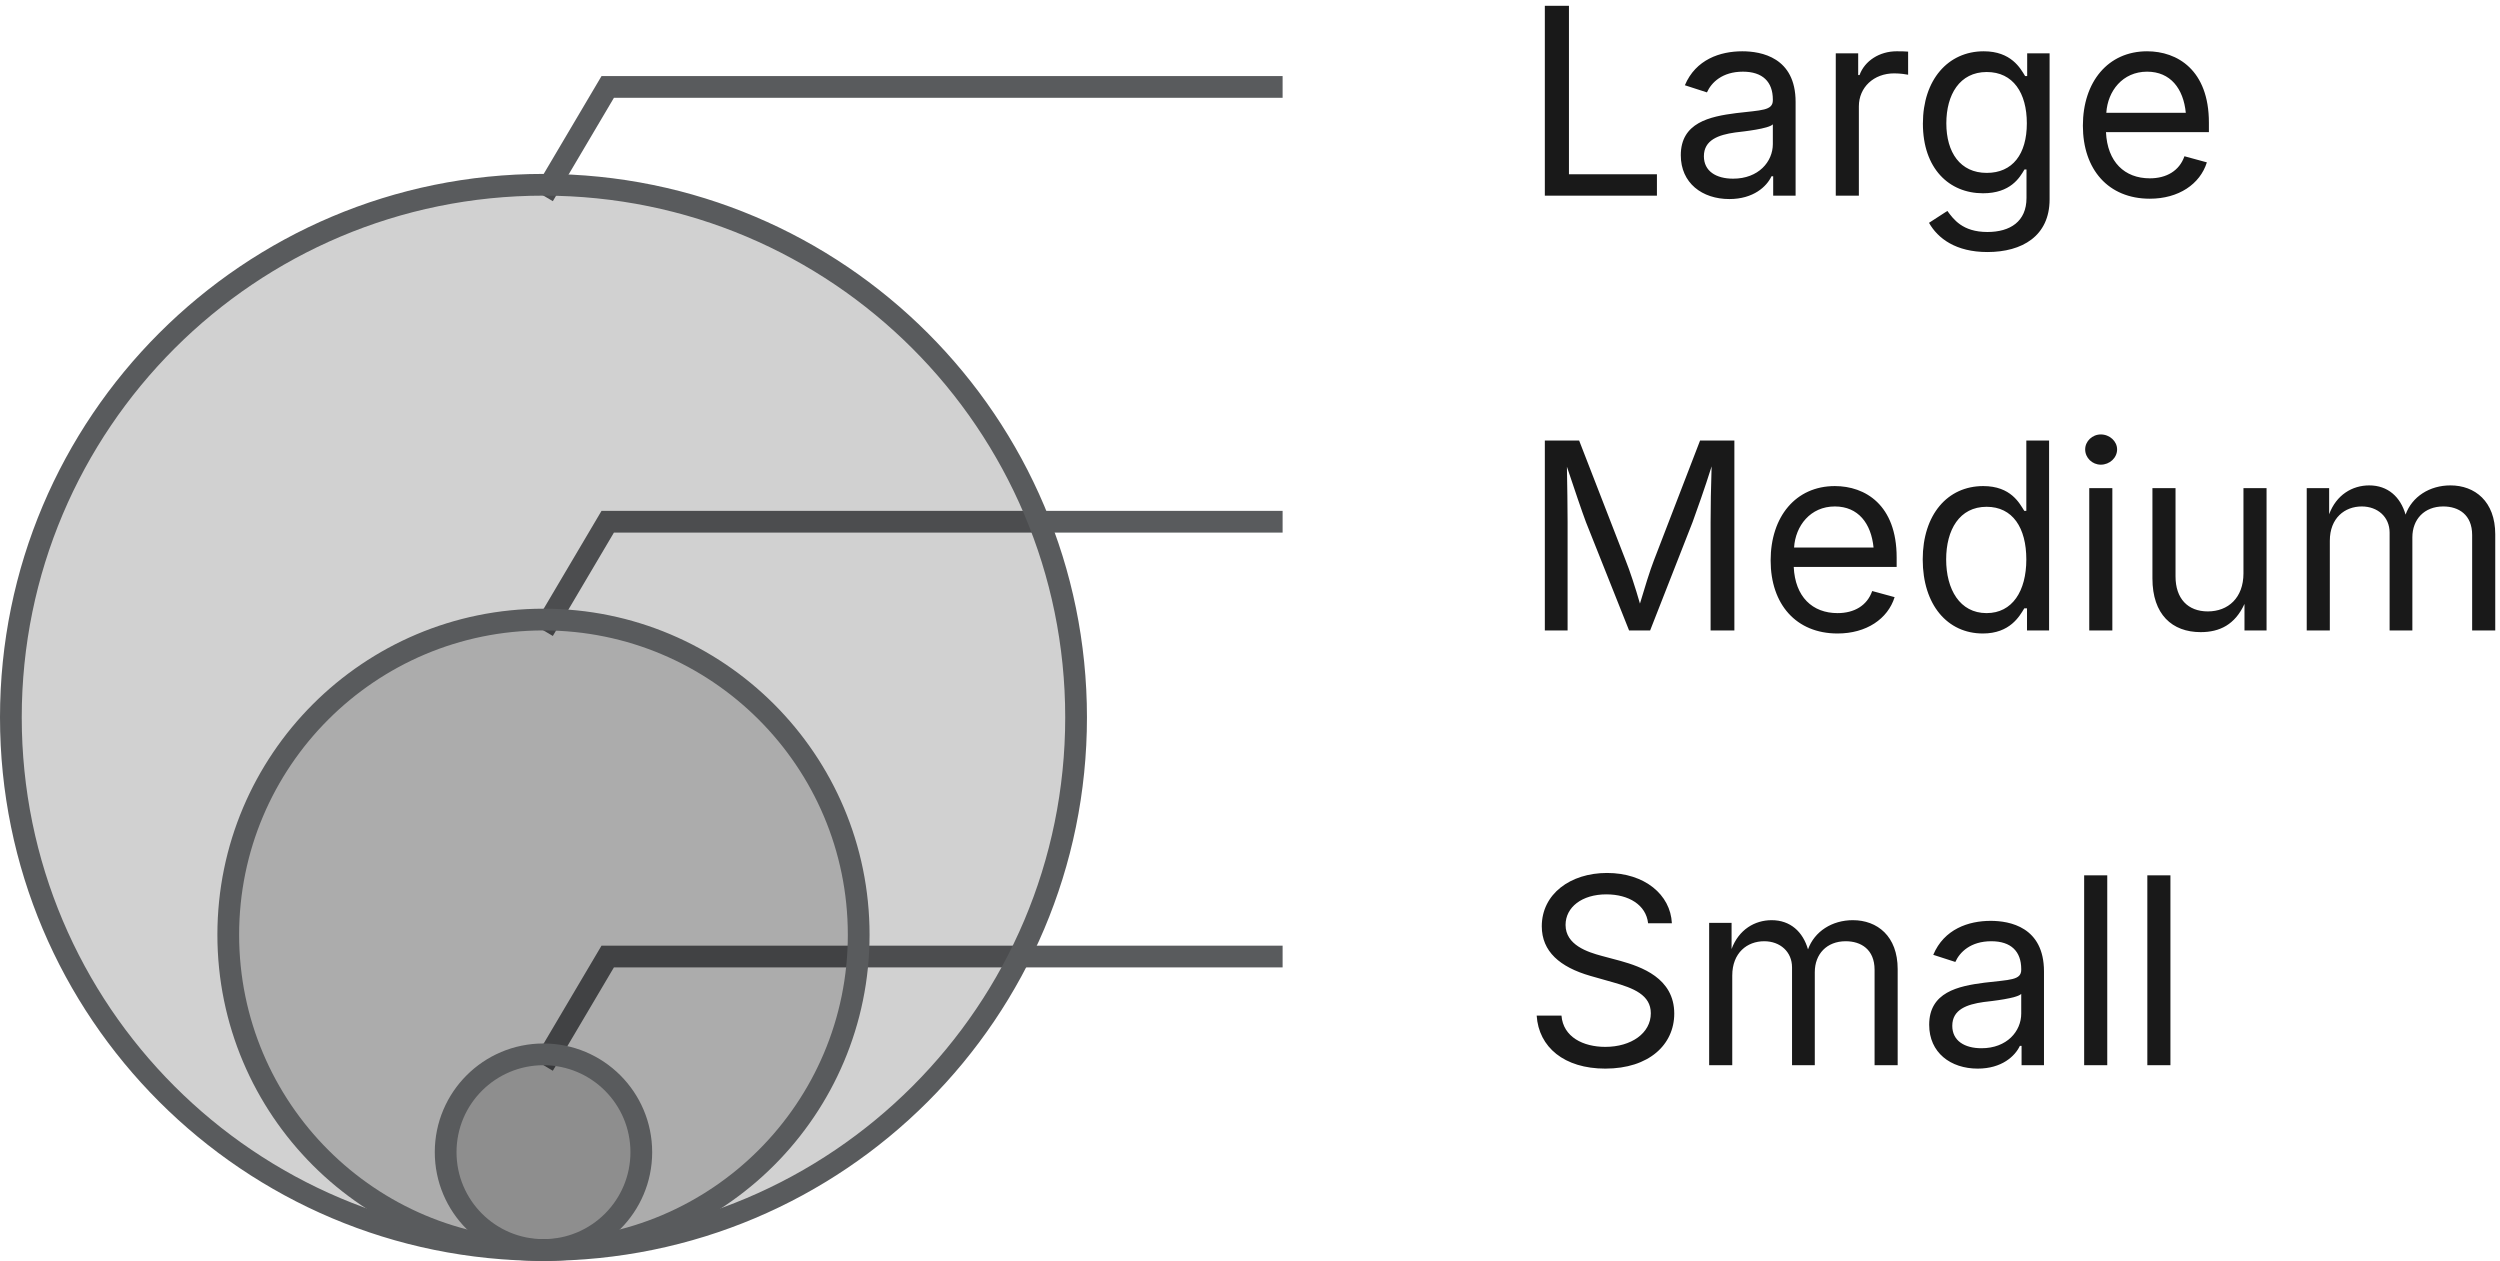
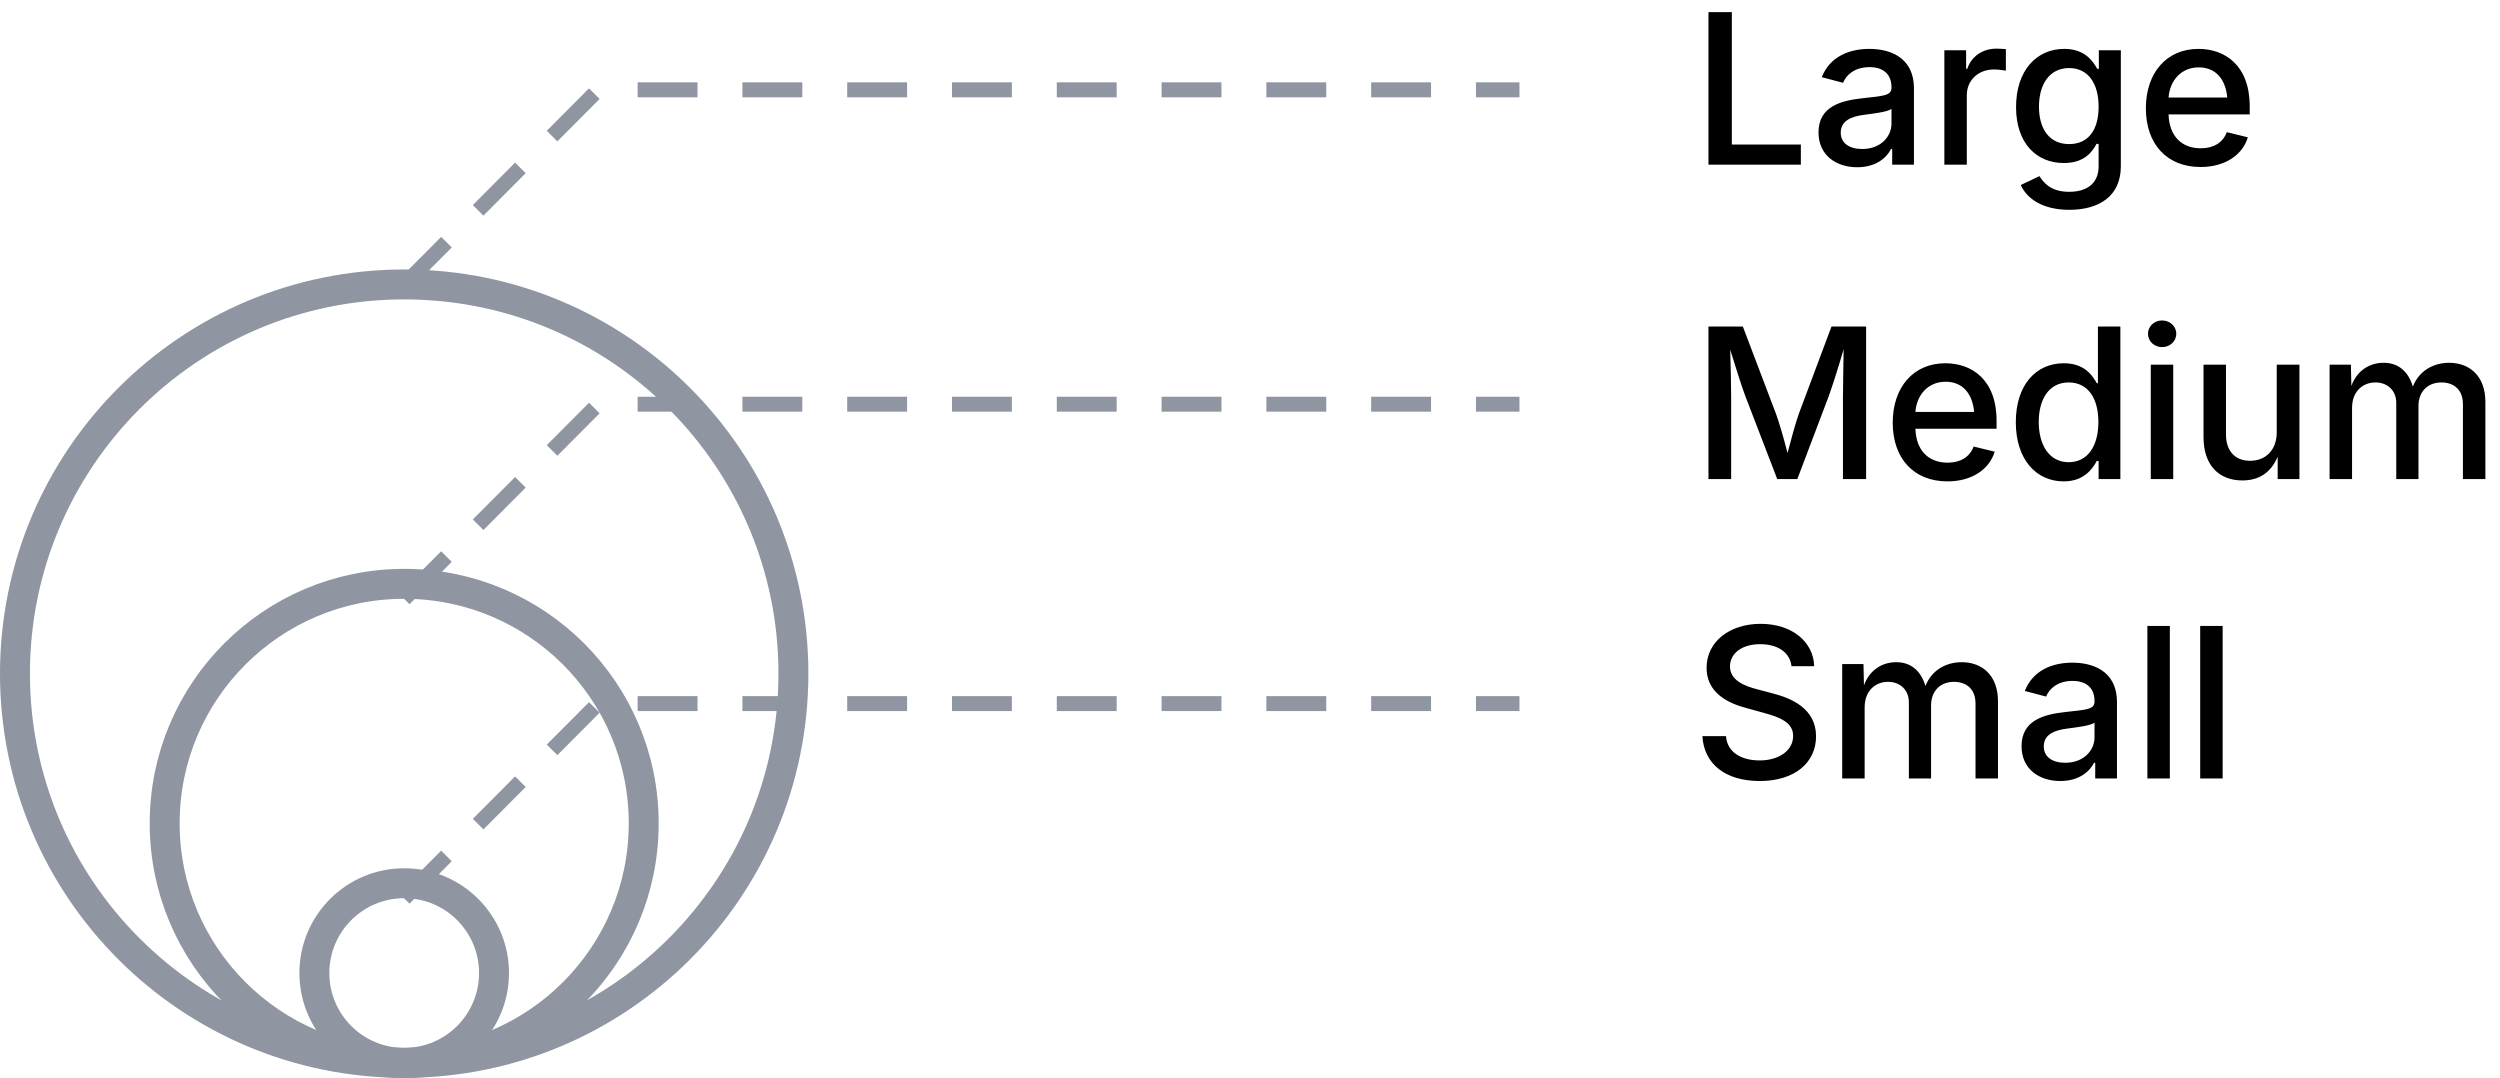
- <svg xmlns="http://www.w3.org/2000/svg" width="115px" height="58px" viewBox="0 0 115 58" version="1.1">
-   <g id="Page-1" stroke="none" stroke-width="1" fill="none" fill-rule="evenodd">
-     <g id="Desktop-HD-Copy" transform="translate(-79, -632)">
-       <g id="Group" transform="translate(79, 629)">
-         <text id="Large" font-family="Inter-Regular, Inter" font-size="12" font-weight="normal" line-spacing="15" fill="#191919">
-           <tspan x="70" y="12">Large</tspan>
+ <svg xmlns="http://www.w3.org/2000/svg" width="167px" height="72px" viewBox="0 0 167 72" version="1.1">
+   <g id="Ari" stroke="none" stroke-width="1" fill="none" fill-rule="evenodd">
+     <g id="Vis_03-Copy-2" transform="translate(-108, -1061)">
+       <g id="Group-2" transform="translate(110, 1058)">
+         <text id="Large" font-family="Inter-SemiBold, Inter" font-size="14" font-weight="500" fill="#000000">
+           <tspan x="111" y="14">Large</tspan>
        </text>
-         <text id="Small" font-family="Inter-Regular, Inter" font-size="12" font-weight="normal" line-spacing="15" fill="#191919">
-           <tspan x="70" y="52">Small</tspan>
+         <text id="Small" font-family="Inter-SemiBold, Inter" font-size="14" font-weight="500" fill="#000000">
+           <tspan x="111" y="55">Small</tspan>
        </text>
-         <text id="Medium" font-family="Inter-Regular, Inter" font-size="12" font-weight="normal" line-spacing="15" fill="#191919">
-           <tspan x="70" y="32">Medium</tspan>
+         <text id="Medium" font-family="Inter-SemiBold, Inter" font-size="14" font-weight="500" fill="#000000">
+           <tspan x="111" y="35">Medium</tspan>
        </text>
-         <g id="bubble-chart-legend" transform="translate(0, 7)" fill-rule="nonzero" stroke="#595B5D">
-           <polyline id="Path-2" points="25 45 27.955 40 59 40" />
-           <polyline id="Path-2" points="25 25 27.955 20 59 20" />
-           <polyline id="Path-2" points="25 5 27.955 0 59 0" />
-           <circle id="Oval" fill-opacity="0.199" fill="#191919" cx="25" cy="29" r="24.5" />
-           <circle id="Oval-Copy-41" fill-opacity="0.199" fill="#191919" cx="25" cy="39" r="14.5" />
-           <circle id="Oval" fill-opacity="0.199" fill="#191919" cx="25" cy="49" r="4.5" />
+         <g id="bubble-chart-legend" transform="translate(0, 23)" fill-rule="nonzero" stroke="#9095A2" stroke-width="2">
+           <circle id="Oval" cx="25" cy="25" r="26" />
+           <circle id="Oval-Copy-41" cx="25" cy="35" r="16" />
+           <circle id="Oval" cx="25" cy="45" r="6" />
        </g>
+         <path d="M25,22.012 L37.955,9 L99.5,9" id="Path-2" stroke="#9095A2" stroke-dasharray="4,3" fill-rule="nonzero" />
+         <path d="M25,43.012 L37.955,30 L99.5,30" id="Path-2" stroke="#9095A2" stroke-dasharray="4,3" fill-rule="nonzero" />
+         <path d="M25,63.012 L37.955,50 L99.5,50" id="Path-2" stroke="#9095A2" stroke-dasharray="4,3" fill-rule="nonzero" />
      </g>
    </g>
  </g>
</svg>
